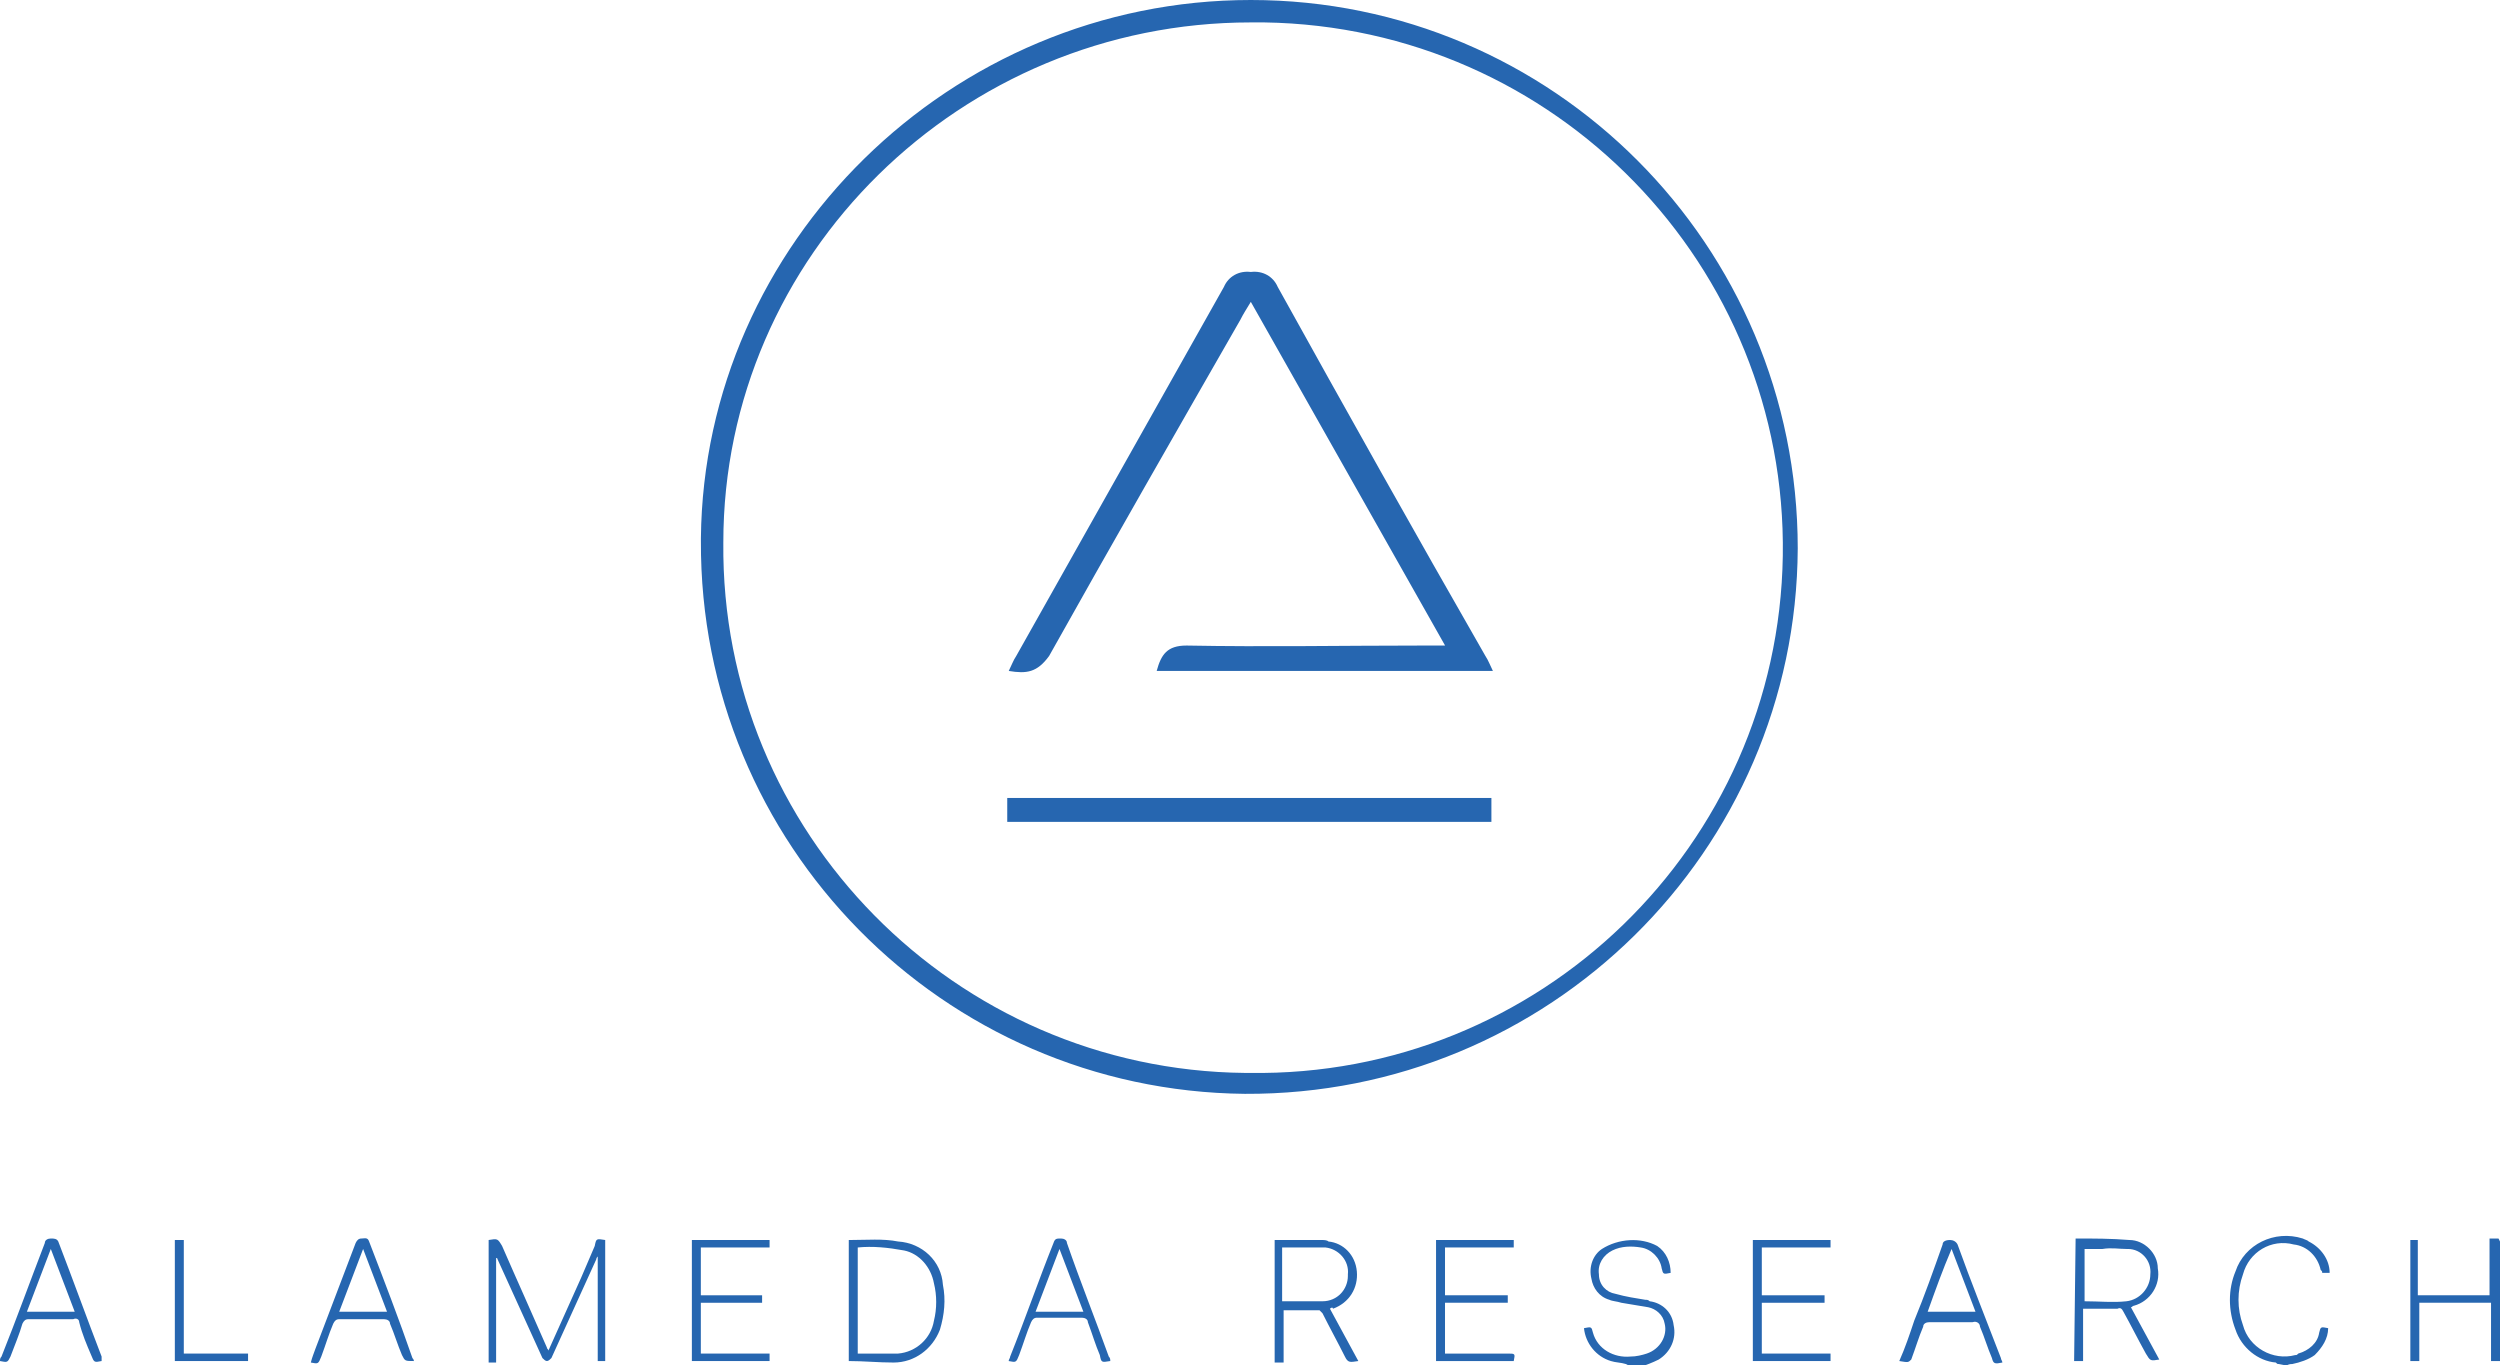
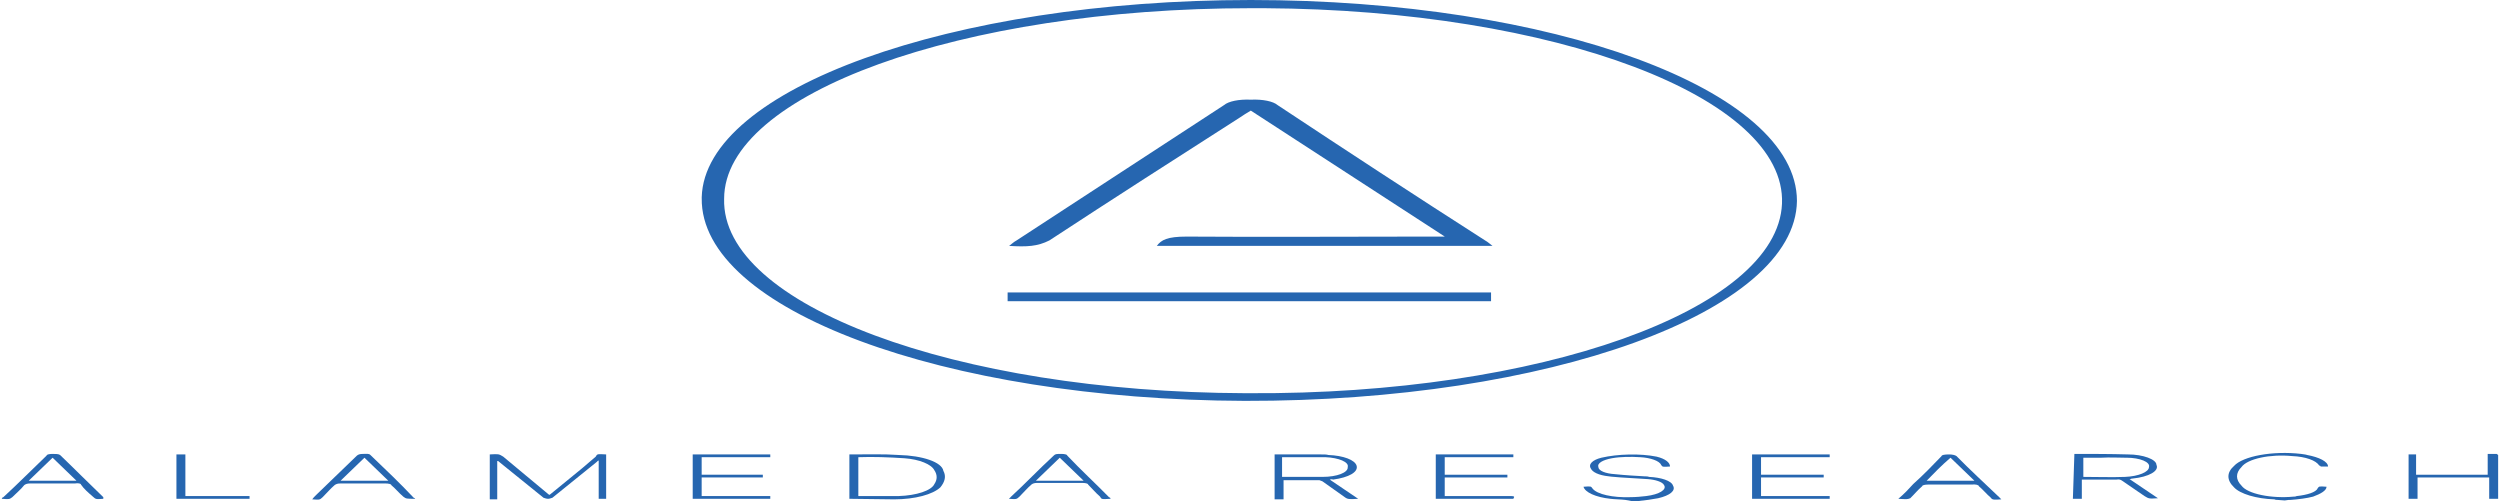
- <svg xmlns="http://www.w3.org/2000/svg" version="1.1" id="Group_84" x="0px" y="0px" viewBox="0 0 167.3 91.3" style="enable-background:new 0 0 167.3 91.3;" xml:space="preserve">
-   <style type="text/css">
- 	.st0{fill:#2666B0;}
- </style>
-   <g id="Group_275" transform="translate(0 82.781)">
-     <path id="Path_1807" class="st0" d="M108.8,8.5c-0.3-0.1-0.7-0.1-1-0.2c-1-0.3-1.7-1.2-1.8-2.2c0.5-0.1,0.5-0.1,0.6,0.3   c0.3,1.1,1.4,1.7,2.5,1.6c0.4,0,0.8-0.1,1.1-0.2c0.9-0.3,1.4-1.2,1.2-2c-0.1-0.6-0.6-1-1.1-1.1c-0.6-0.1-1.2-0.2-1.8-0.3   c-0.3-0.1-0.6-0.1-0.8-0.2c-0.7-0.2-1.1-0.8-1.2-1.4c-0.2-0.8,0.1-1.6,0.7-2c1.1-0.7,2.6-0.8,3.7-0.2c0.6,0.4,0.9,1.1,0.9,1.8   c-0.5,0.1-0.5,0.1-0.6-0.3c-0.1-0.7-0.7-1.3-1.4-1.4c-0.6-0.1-1.3-0.1-1.9,0.2c-0.6,0.3-1,0.9-0.9,1.6c0,0.7,0.5,1.2,1.1,1.3   c0.7,0.2,1.4,0.3,2,0.4c0.1,0,0.2,0,0.3,0.1c0.8,0.1,1.5,0.7,1.6,1.6c0.2,0.9-0.2,1.8-1,2.3c-0.4,0.2-0.9,0.4-1.3,0.5   c-0.1,0-0.2,0.1-0.3,0.1L108.8,8.5z" />
-     <path id="Path_1808" class="st0" d="M167.3,0.3c0,0.2,0,0.4,0,0.7v7.3h-0.6V4.4h-4.8v3.9h-0.6V0.2h0.5v3.7h4.8V0.1l0.6,0L167.3,0.3   z" />
-     <path id="Path_1809" class="st0" d="M152.5,8.5c-0.1,0-0.1,0-0.2-0.1c-1.2-0.1-2.3-1-2.7-2.2c-0.5-1.3-0.5-2.7,0-3.9   c0.6-1.8,2.6-2.8,4.5-2.2c0,0,0,0,0,0c0.2,0.1,0.3,0.1,0.4,0.2c0.8,0.4,1.4,1.2,1.4,2.1c-0.1,0-0.1,0-0.2,0h-0.3   c0-0.1,0-0.1-0.1-0.2c-0.2-0.9-0.9-1.6-1.8-1.7c-1.5-0.4-3,0.5-3.4,2c-0.4,1.1-0.4,2.3,0,3.4c0.4,1.5,2,2.4,3.5,2   c0.1,0,0.1,0,0.2-0.1c0.7-0.2,1.3-0.7,1.4-1.4c0.1-0.4,0.1-0.4,0.6-0.3c0,0.7-0.4,1.3-0.9,1.8c-0.4,0.3-1,0.5-1.5,0.6   c-0.1,0-0.2,0-0.4,0.1L152.5,8.5z" />
-     <path id="Path_1810" class="st0" d="M40.5,0.2v8.1H40v-7c-0.1,0.1-0.1,0.2-0.1,0.2c-1,2.2-2,4.4-3,6.6c-0.1,0.1-0.2,0.2-0.3,0.2   c-0.1,0-0.2-0.1-0.3-0.2c-1-2.2-2-4.4-3-6.6c0-0.1-0.1-0.1-0.1-0.1v7h-0.5V0.2c0.6-0.1,0.6-0.1,0.9,0.4c1,2.3,2,4.5,3,6.8   c0,0.1,0.1,0.1,0.1,0.2l2.2-4.9c0.3-0.7,0.6-1.4,0.9-2.1C39.9,0.1,39.9,0.1,40.5,0.2z" />
-     <path id="Path_1811" class="st0" d="M56.8,8.3V0.2c0,0,0,0,0.1,0c1.1,0,2.2-0.1,3.2,0.1c1.6,0.1,2.9,1.3,3,2.9c0.2,1,0.1,2-0.2,3   c-0.5,1.3-1.7,2.2-3.1,2.2C58.8,8.4,57.8,8.3,56.8,8.3z M57.4,0.7v7.1c0.9,0,1.8,0,2.7,0c1.2-0.1,2.2-1,2.4-2.2   c0.2-0.8,0.2-1.7,0-2.5c-0.2-1.1-1-2-2-2.2C59.4,0.7,58.4,0.6,57.4,0.7L57.4,0.7z" />
-     <path id="Path_1812" class="st0" d="M89,4.8l1.9,3.5C90.3,8.4,90.2,8.4,90,8c-0.5-1-1-1.9-1.5-2.9c-0.1-0.1-0.2-0.2-0.2-0.2   c-0.8,0-1.6,0-2.4,0v3.5h-0.6V0.2c0.1,0,0.1,0,0.2,0c1,0,2,0,2.9,0c0.2,0,0.4,0,0.5,0.1c1,0.1,1.8,0.9,1.9,2   c0.1,1.1-0.5,2.1-1.6,2.5C89.2,4.7,89.1,4.7,89,4.8z M85.8,4.3c0.9,0,1.8,0,2.7,0c1,0,1.7-0.8,1.7-1.7c0,0,0-0.1,0-0.1   c0.1-0.9-0.6-1.7-1.5-1.8c0,0-0.1,0-0.1,0c-0.1,0-0.3,0-0.4,0c-0.7,0-1.4,0-2.1,0c-0.1,0-0.2,0-0.3,0L85.8,4.3z" />
-     <path id="Path_1813" class="st0" d="M138.9,0.1c1.2,0,2.4,0,3.6,0.1c1,0,1.9,0.9,1.9,1.9c0.2,1.1-0.5,2.2-1.6,2.5   c-0.1,0-0.1,0.1-0.2,0.1l1.9,3.5c-0.6,0.1-0.6,0.1-0.9-0.4c-0.5-0.9-1-1.9-1.5-2.8c-0.1-0.2-0.2-0.3-0.4-0.2c-0.7,0-1.5,0-2.3,0   v3.5h-0.6L138.9,0.1z M139.5,4.3c1,0,1.9,0.1,2.8,0c0.9-0.1,1.6-0.9,1.6-1.8V2.5c0.1-0.9-0.6-1.7-1.5-1.7c0,0,0,0,0,0h-0.1   c-0.5,0-1-0.1-1.6,0c-0.4,0-0.8,0-1.2,0L139.5,4.3z" />
-     <path id="Path_1814" class="st0" d="M117.3,0.2h5.2v0.5h-4.6v3.2h4.2v0.5h-4.2v3.4h4.6v0.5h-5.2L117.3,0.2z" />
-     <path id="Path_1815" class="st0" d="M96.1,0.2h5.2v0.5h-4.6v3.2h4.2v0.5h-4.2v3.4c0.1,0,0.3,0,0.4,0h3.8c0.5,0,0.5,0,0.4,0.5h-5.2   L96.1,0.2z" />
-     <path id="Path_1816" class="st0" d="M46.9,3.9h4.1v0.5h-4.1v3.4h4.6v0.5h-5.2V0.2h5.2v0.5h-4.6V3.9z" />
-     <path id="Path_1817" class="st0" d="M127.1,8.3c0.4-0.9,0.7-1.8,1-2.7c0.7-1.7,1.3-3.4,1.9-5.1c0-0.2,0.2-0.3,0.5-0.3   c0.2,0,0.4,0.1,0.5,0.3c0.9,2.5,1.9,5,2.9,7.6c0,0.1,0.1,0.2,0.1,0.3c-0.5,0.1-0.6,0.1-0.7-0.3c-0.3-0.7-0.5-1.4-0.8-2.1   c0-0.2-0.2-0.4-0.5-0.3c-1,0-1.9,0-2.9,0c-0.2,0-0.4,0.1-0.4,0.3c-0.3,0.7-0.5,1.4-0.8,2.2C127.7,8.4,127.7,8.4,127.1,8.3z M129,5   h3.2l-1.6-4.2C130,2.2,129.5,3.6,129,5L129,5z" />
-     <path id="Path_1818" class="st0" d="M27.7,8.3c-0.6,0-0.6,0-0.8-0.4c-0.3-0.7-0.5-1.4-0.8-2.1c0-0.2-0.2-0.3-0.4-0.3c-1,0-2,0-3,0   c-0.2,0-0.3,0.1-0.4,0.3c-0.3,0.7-0.5,1.4-0.8,2.2c-0.2,0.5-0.2,0.5-0.7,0.4C20.9,8,21,7.8,21.1,7.5c0.9-2.4,1.8-4.7,2.7-7.1   c0.1-0.2,0.2-0.3,0.4-0.3c0.2,0,0.4-0.1,0.5,0.2c1,2.6,2,5.2,2.9,7.8C27.7,8.2,27.7,8.3,27.7,8.3z M24.3,0.8L22.7,5h3.2L24.3,0.8z" />
-     <path id="Path_1819" class="st0" d="M6.8,8.3C6.3,8.4,6.3,8.4,6.1,7.9C5.8,7.2,5.5,6.5,5.3,5.7c0-0.2-0.2-0.3-0.4-0.2c-1,0-2,0-3,0   c-0.2,0-0.3,0.1-0.4,0.3C1.3,6.5,1,7.2,0.7,8C0.5,8.4,0.5,8.4,0,8.3c0-0.1,0-0.2,0.1-0.3C1.1,5.5,2,3,3,0.4c0-0.2,0.2-0.3,0.4-0.3   c0.2,0,0.4,0,0.5,0.2c1,2.6,1.9,5.1,2.9,7.7C6.8,8.2,6.8,8.2,6.8,8.3z M3.4,0.8L1.8,5H5L3.4,0.8z" />
-     <path id="Path_1820" class="st0" d="M74.3,8.3c-0.6,0.1-0.6,0.1-0.7-0.4c-0.3-0.7-0.5-1.4-0.8-2.2c0-0.2-0.2-0.3-0.4-0.3   c-1,0-2,0-3,0c-0.2,0-0.3,0.1-0.4,0.3c-0.3,0.7-0.5,1.4-0.8,2.2C68,8.4,68,8.4,67.5,8.3c0-0.1,0.1-0.2,0.1-0.3   c1-2.5,1.9-5.1,2.9-7.6c0.1-0.3,0.2-0.3,0.5-0.3c0.2,0,0.4,0.1,0.4,0.3C72.3,3,73.3,5.5,74.2,8C74.3,8.1,74.3,8.2,74.3,8.3z    M72.5,5l-1.6-4.2L69.3,5H72.5z" />
-     <path id="Path_1821" class="st0" d="M12.3,7.8h4.3v0.5h-4.9V0.2h0.6L12.3,7.8z" />
-   </g>
-   <g id="Group_276" transform="translate(46.905)">
-     <path id="Path_1822" class="st0" d="M36.8,0C57,0,73.4,16.4,73.4,36.7c-0.1,20.3-16.7,36.6-37,36.5C16.2,73-0.1,56.5,0,36.2V36   C0.2,16.3,16.7,0,36.8,0z M36.7,71.8c19.4,0.3,35.4-15.2,35.7-34.6C72.7,17.8,57.2,1.8,37.7,1.5c0,0,0,0,0,0c-0.3,0-0.6,0-0.9,0   C17.4,1.5,1.5,17.1,1.5,36.3C1.3,55.7,17,71.6,36.4,71.8c0,0,0,0,0,0L36.7,71.8L36.7,71.8z" />
-     <path id="Path_1823" class="st0" d="M20.6,44.9c0.2-0.4,0.3-0.7,0.5-1c4.6-8.2,9.3-16.5,13.9-24.7c0.3-0.7,1-1.1,1.8-1   c0.8-0.1,1.5,0.3,1.8,1c4.6,8.3,9.2,16.5,13.9,24.7c0.2,0.3,0.3,0.6,0.5,1H30.5c0.3-1.1,0.7-1.7,2-1.7c5.3,0.1,10.5,0,15.8,0h1.5   L36.8,20.2c-0.3,0.5-0.5,0.8-0.7,1.2c-4.3,7.5-8.6,15-12.8,22.5C22.5,45,21.8,45.1,20.6,44.9z" />
-     <path id="Path_1824" class="st0" d="M20.5,55v-1.6h32.4V55H20.5z" />
+ <svg xmlns="http://www.w3.org/2000/svg" width="300" height="60" viewBox="0 0 300 60" version="1.1">
+   <g id="surface1">
+     <path style=" stroke:none;fill-rule:nonzero;fill:rgb(14.902%,40%,69.02%);fill-opacity:1;" d="M 195.031 59.988 C 194.492 59.922 193.777 59.922 193.242 59.855 C 191.449 59.66 190.195 59.066 190.02 58.41 C 190.914 58.344 190.914 58.344 191.094 58.609 C 191.629 59.332 193.598 59.727 195.566 59.66 C 196.285 59.66 197 59.594 197.539 59.527 C 199.148 59.332 200.043 58.738 199.688 58.215 C 199.508 57.82 198.613 57.555 197.719 57.492 C 196.645 57.426 195.566 57.359 194.492 57.293 C 193.957 57.227 193.418 57.227 193.062 57.16 C 191.809 57.031 191.094 56.637 190.914 56.242 C 190.555 55.715 191.094 55.191 192.168 54.926 C 194.137 54.469 196.82 54.402 198.793 54.797 C 199.867 55.059 200.402 55.52 200.402 55.98 C 199.508 56.043 199.508 56.043 199.328 55.781 C 199.148 55.32 198.074 54.926 196.82 54.863 C 195.746 54.797 194.492 54.797 193.418 54.992 C 192.344 55.191 191.629 55.586 191.809 56.043 C 191.809 56.504 192.703 56.832 193.777 56.898 C 195.031 57.031 196.285 57.098 197.359 57.16 C 197.539 57.16 197.719 57.16 197.895 57.227 C 199.328 57.293 200.582 57.688 200.762 58.277 C 201.117 58.871 200.402 59.461 198.969 59.789 C 198.254 59.922 197.359 60.055 196.645 60.117 C 196.465 60.117 196.285 60.184 196.105 60.184 Z M 195.031 59.988 " />
+     <path style=" stroke:none;fill-rule:nonzero;fill:rgb(14.902%,40%,69.02%);fill-opacity:1;" d="M 299.777 54.598 C 299.777 54.73 299.777 54.863 299.777 55.059 L 299.777 59.855 L 298.703 59.855 L 298.703 57.293 L 290.105 57.293 L 290.105 59.855 L 289.031 59.855 L 289.031 54.531 L 289.93 54.531 L 289.93 56.965 L 298.523 56.965 L 298.523 54.469 L 299.598 54.469 Z M 299.777 54.598 " />
+     <path style=" stroke:none;fill-rule:nonzero;fill:rgb(14.902%,40%,69.02%);fill-opacity:1;" d="M 273.277 59.988 C 273.098 59.988 273.098 59.988 272.918 59.922 C 270.77 59.855 268.801 59.266 268.082 58.477 C 267.188 57.621 267.188 56.703 268.082 55.914 C 269.156 54.73 272.738 54.074 276.141 54.469 C 276.5 54.531 276.68 54.531 276.855 54.598 C 278.289 54.863 279.363 55.387 279.363 55.98 C 279.184 55.98 279.184 55.98 279.004 55.98 L 278.469 55.98 C 278.469 55.914 278.469 55.914 278.289 55.848 C 277.93 55.258 276.68 54.797 275.066 54.73 C 272.383 54.469 269.695 55.059 268.98 56.043 C 268.262 56.766 268.262 57.555 268.98 58.277 C 269.695 59.266 272.559 59.855 275.246 59.594 C 275.426 59.594 275.426 59.594 275.605 59.527 C 276.855 59.395 277.93 59.066 278.109 58.609 C 278.289 58.344 278.289 58.344 279.184 58.41 C 279.184 58.871 278.469 59.266 277.574 59.594 C 276.855 59.789 275.781 59.922 274.887 59.988 C 274.707 59.988 274.531 59.988 274.172 60.055 Z M 273.277 59.988 " />
+     <path style=" stroke:none;fill-rule:nonzero;fill:rgb(14.902%,40%,69.02%);fill-opacity:1;" d="M 72.738 54.531 L 72.738 59.855 L 71.844 59.855 L 71.844 55.258 C 71.664 55.32 71.664 55.387 71.664 55.387 C 69.875 56.832 68.086 58.277 66.293 59.727 C 66.113 59.789 65.938 59.855 65.758 59.855 C 65.578 59.855 65.398 59.789 65.219 59.727 C 63.43 58.277 61.637 56.832 59.848 55.387 C 59.848 55.32 59.668 55.32 59.668 55.32 L 59.668 59.922 L 58.773 59.922 L 58.773 54.531 C 59.848 54.469 59.848 54.469 60.387 54.797 C 62.176 56.309 63.965 57.754 65.758 59.266 C 65.758 59.332 65.938 59.332 65.938 59.395 L 69.875 56.176 C 70.41 55.715 70.949 55.258 71.488 54.797 C 71.664 54.469 71.664 54.469 72.738 54.531 Z M 72.738 54.531 " />
+     <path style=" stroke:none;fill-rule:nonzero;fill:rgb(14.902%,40%,69.02%);fill-opacity:1;" d="M 101.926 59.855 L 101.926 54.531 C 101.926 54.531 101.926 54.531 102.105 54.531 C 104.074 54.531 106.043 54.469 107.832 54.598 C 110.699 54.664 113.027 55.453 113.207 56.504 C 113.562 57.16 113.383 57.82 112.848 58.477 C 111.953 59.332 109.805 59.922 107.297 59.922 C 105.508 59.922 103.715 59.855 101.926 59.855 Z M 103 54.863 L 103 59.527 C 104.609 59.527 106.223 59.527 107.832 59.527 C 109.98 59.461 111.773 58.871 112.129 58.082 C 112.488 57.555 112.488 56.965 112.129 56.438 C 111.773 55.715 110.34 55.125 108.551 54.992 C 106.582 54.863 104.789 54.797 103 54.863 Z M 103 54.863 " />
+     <path style=" stroke:none;fill-rule:nonzero;fill:rgb(14.902%,40%,69.02%);fill-opacity:1;" d="M 159.578 57.555 L 162.98 59.855 C 161.906 59.922 161.727 59.922 161.371 59.66 C 160.473 59 159.578 58.41 158.684 57.754 C 158.504 57.688 158.324 57.621 158.324 57.621 C 156.895 57.621 155.461 57.621 154.027 57.621 L 154.027 59.922 L 152.953 59.922 L 152.953 54.531 C 153.133 54.531 153.133 54.531 153.312 54.531 C 155.102 54.531 156.895 54.531 158.504 54.531 C 158.863 54.531 159.223 54.531 159.398 54.598 C 161.191 54.664 162.625 55.191 162.801 55.914 C 162.98 56.637 161.906 57.293 159.938 57.555 C 159.938 57.492 159.758 57.492 159.578 57.555 Z M 153.848 57.227 C 155.461 57.227 157.074 57.227 158.684 57.227 C 160.473 57.227 161.727 56.703 161.727 56.109 C 161.727 56.109 161.727 56.043 161.727 56.043 C 161.906 55.453 160.652 54.926 159.043 54.863 C 159.043 54.863 158.863 54.863 158.863 54.863 C 158.684 54.863 158.324 54.863 158.148 54.863 C 156.895 54.863 155.641 54.863 154.387 54.863 C 154.207 54.863 154.027 54.863 153.848 54.863 Z M 153.848 57.227 " />
+     <path style=" stroke:none;fill-rule:nonzero;fill:rgb(14.902%,40%,69.02%);fill-opacity:1;" d="M 248.926 54.469 C 251.074 54.469 253.223 54.469 255.371 54.531 C 257.16 54.531 258.773 55.125 258.773 55.781 C 259.133 56.504 257.879 57.227 255.91 57.426 C 255.73 57.426 255.73 57.492 255.551 57.492 L 258.953 59.789 C 257.879 59.855 257.879 59.855 257.34 59.527 C 256.445 58.938 255.551 58.277 254.656 57.688 C 254.477 57.555 254.297 57.492 253.938 57.555 C 252.684 57.555 251.254 57.555 249.82 57.555 L 249.82 59.855 L 248.746 59.855 Z M 250 57.227 C 251.789 57.227 253.402 57.293 255.012 57.227 C 256.625 57.16 257.879 56.637 257.879 56.043 C 258.059 55.453 256.805 54.926 255.191 54.926 L 255.012 54.926 C 254.117 54.926 253.223 54.863 252.148 54.926 C 251.434 54.926 250.715 54.926 250 54.926 Z M 250 57.227 " />
+     <path style=" stroke:none;fill-rule:nonzero;fill:rgb(14.902%,40%,69.02%);fill-opacity:1;" d="M 210.25 54.531 L 219.562 54.531 L 219.562 54.863 L 211.324 54.863 L 211.324 56.965 L 218.844 56.965 L 218.844 57.293 L 211.324 57.293 L 211.324 59.527 L 219.562 59.527 L 219.562 59.855 L 210.25 59.855 Z M 210.25 54.531 " />
+     <path style=" stroke:none;fill-rule:nonzero;fill:rgb(14.902%,40%,69.02%);fill-opacity:1;" d="M 172.293 54.531 L 181.602 54.531 L 181.602 54.863 L 173.367 54.863 L 173.367 56.965 L 180.887 56.965 L 180.887 57.293 L 173.367 57.293 L 173.367 59.527 C 173.547 59.527 173.902 59.527 174.082 59.527 L 180.887 59.527 C 181.781 59.527 181.781 59.527 181.602 59.855 L 172.293 59.855 Z M 172.293 54.531 " />
+     <path style=" stroke:none;fill-rule:nonzero;fill:rgb(14.902%,40%,69.02%);fill-opacity:1;" d="M 84.199 56.965 L 91.539 56.965 L 91.539 57.293 L 84.199 57.293 L 84.199 59.527 L 92.434 59.527 L 92.434 59.855 L 83.125 59.855 L 83.125 54.531 L 92.434 54.531 L 92.434 54.863 L 84.199 54.863 Z M 84.199 56.965 " />
+     <path style=" stroke:none;fill-rule:nonzero;fill:rgb(14.902%,40%,69.02%);fill-opacity:1;" d="M 227.797 59.855 C 228.512 59.266 229.051 58.672 229.59 58.082 C 230.84 56.965 231.914 55.848 232.988 54.73 C 232.988 54.598 233.348 54.531 233.887 54.531 C 234.242 54.531 234.602 54.598 234.781 54.73 C 236.391 56.375 238.184 58.016 239.973 59.727 C 239.973 59.789 240.152 59.855 240.152 59.922 C 239.258 59.988 239.078 59.988 238.898 59.727 C 238.363 59.266 238.004 58.805 237.465 58.344 C 237.465 58.215 237.109 58.082 236.57 58.148 C 234.781 58.148 233.168 58.148 231.379 58.148 C 231.02 58.148 230.664 58.215 230.664 58.344 C 230.125 58.805 229.766 59.266 229.23 59.789 C 228.871 59.922 228.871 59.922 227.797 59.855 Z M 231.199 57.688 L 236.93 57.688 L 234.062 54.926 C 232.988 55.848 232.094 56.766 231.199 57.688 Z M 231.199 57.688 " />
+     <path style=" stroke:none;fill-rule:nonzero;fill:rgb(14.902%,40%,69.02%);fill-opacity:1;" d="M 49.82 59.855 C 48.746 59.855 48.746 59.855 48.391 59.594 C 47.852 59.133 47.492 58.672 46.957 58.215 C 46.957 58.082 46.598 58.016 46.242 58.016 C 44.449 58.016 42.66 58.016 40.867 58.016 C 40.512 58.016 40.332 58.082 40.152 58.215 C 39.617 58.672 39.258 59.133 38.719 59.66 C 38.363 59.988 38.363 59.988 37.469 59.922 C 37.645 59.66 37.824 59.527 38.004 59.332 C 39.617 57.754 41.227 56.242 42.84 54.664 C 43.016 54.531 43.195 54.469 43.555 54.469 C 43.914 54.469 44.27 54.402 44.449 54.598 C 46.242 56.309 48.031 58.016 49.641 59.727 C 49.82 59.789 49.82 59.855 49.82 59.855 Z M 43.734 54.926 L 40.867 57.688 L 46.598 57.688 Z M 43.734 54.926 " />
+     <path style=" stroke:none;fill-rule:nonzero;fill:rgb(14.902%,40%,69.02%);fill-opacity:1;" d="M 12.398 59.855 C 11.504 59.922 11.504 59.922 11.145 59.594 C 10.609 59.133 10.07 58.672 9.715 58.148 C 9.715 58.016 9.355 57.949 8.996 58.016 C 7.207 58.016 5.418 58.016 3.625 58.016 C 3.27 58.016 3.09 58.082 2.91 58.215 C 2.551 58.672 2.016 59.133 1.477 59.66 C 1.121 59.922 1.121 59.922 0.223 59.855 C 0.223 59.789 0.223 59.727 0.402 59.66 C 2.195 58.016 3.805 56.375 5.598 54.664 C 5.598 54.531 5.953 54.469 6.312 54.469 C 6.672 54.469 7.027 54.469 7.207 54.598 C 8.996 56.309 10.609 57.949 12.398 59.66 C 12.398 59.789 12.398 59.789 12.398 59.855 Z M 6.312 54.926 L 3.445 57.688 L 9.176 57.688 Z M 6.312 54.926 " />
+     <path style=" stroke:none;fill-rule:nonzero;fill:rgb(14.902%,40%,69.02%);fill-opacity:1;" d="M 133.258 59.855 C 132.184 59.922 132.184 59.922 132.004 59.594 C 131.469 59.133 131.109 58.672 130.574 58.148 C 130.574 58.016 130.215 57.949 129.855 57.949 C 128.066 57.949 126.277 57.949 124.484 57.949 C 124.129 57.949 123.949 58.016 123.77 58.148 C 123.23 58.609 122.875 59.066 122.336 59.594 C 121.98 59.922 121.98 59.922 121.082 59.855 C 121.082 59.789 121.262 59.727 121.262 59.66 C 123.055 58.016 124.664 56.309 126.453 54.664 C 126.633 54.469 126.812 54.469 127.352 54.469 C 127.707 54.469 128.066 54.531 128.066 54.664 C 129.68 56.375 131.469 58.016 133.078 59.66 C 133.258 59.727 133.258 59.789 133.258 59.855 Z M 130.035 57.688 L 127.172 54.926 L 124.305 57.688 Z M 130.035 57.688 " />
+     <path style=" stroke:none;fill-rule:nonzero;fill:rgb(14.902%,40%,69.02%);fill-opacity:1;" d="M 22.246 59.527 L 29.945 59.527 L 29.945 59.855 L 21.172 59.855 L 21.172 54.531 L 22.246 54.531 Z M 22.246 59.527 " />
+     <path style=" stroke:none;fill-rule:nonzero;fill:rgb(14.902%,40%,69.02%);fill-opacity:1;" d="M 150.098 0 C 186.266 0 215.633 10.777 215.633 24.117 C 215.453 37.457 185.73 48.172 149.383 48.105 C 113.215 47.973 84.027 37.129 84.207 23.789 L 84.207 23.66 C 84.566 10.711 114.109 0 150.098 0 Z M 149.918 47.184 C 184.656 47.383 213.305 37.195 213.84 24.445 C 214.379 11.699 186.625 1.184 151.711 0.984 C 151.172 0.984 150.637 0.984 150.098 0.984 C 115.363 0.984 86.895 11.238 86.895 23.855 C 86.535 36.605 114.648 47.055 149.383 47.184 Z M 149.918 47.184 " />
+     <path style=" stroke:none;fill-rule:nonzero;fill:rgb(14.902%,40%,69.02%);fill-opacity:1;" d="M 121.094 29.508 C 121.449 29.246 121.629 29.047 121.988 28.852 C 130.223 23.461 138.641 18.008 146.875 12.617 C 147.414 12.156 148.668 11.895 150.098 11.961 C 151.531 11.895 152.785 12.156 153.32 12.617 C 161.559 18.074 169.793 23.461 178.211 28.852 C 178.566 29.047 178.746 29.246 179.105 29.508 L 138.816 29.508 C 139.355 28.785 140.07 28.391 142.398 28.391 C 151.891 28.457 161.199 28.391 170.688 28.391 L 173.375 28.391 L 150.098 13.273 C 149.562 13.602 149.203 13.801 148.844 14.062 C 141.145 18.992 133.445 23.922 125.926 28.852 C 124.496 29.574 123.242 29.637 121.094 29.508 Z M 121.094 29.508 " />
+     <path style=" stroke:none;fill-rule:nonzero;fill:rgb(14.902%,40%,69.02%);fill-opacity:1;" d="M 120.914 36.145 L 120.914 35.094 L 178.926 35.094 L 178.926 36.145 Z M 120.914 36.145 " />
  </g>
</svg>
